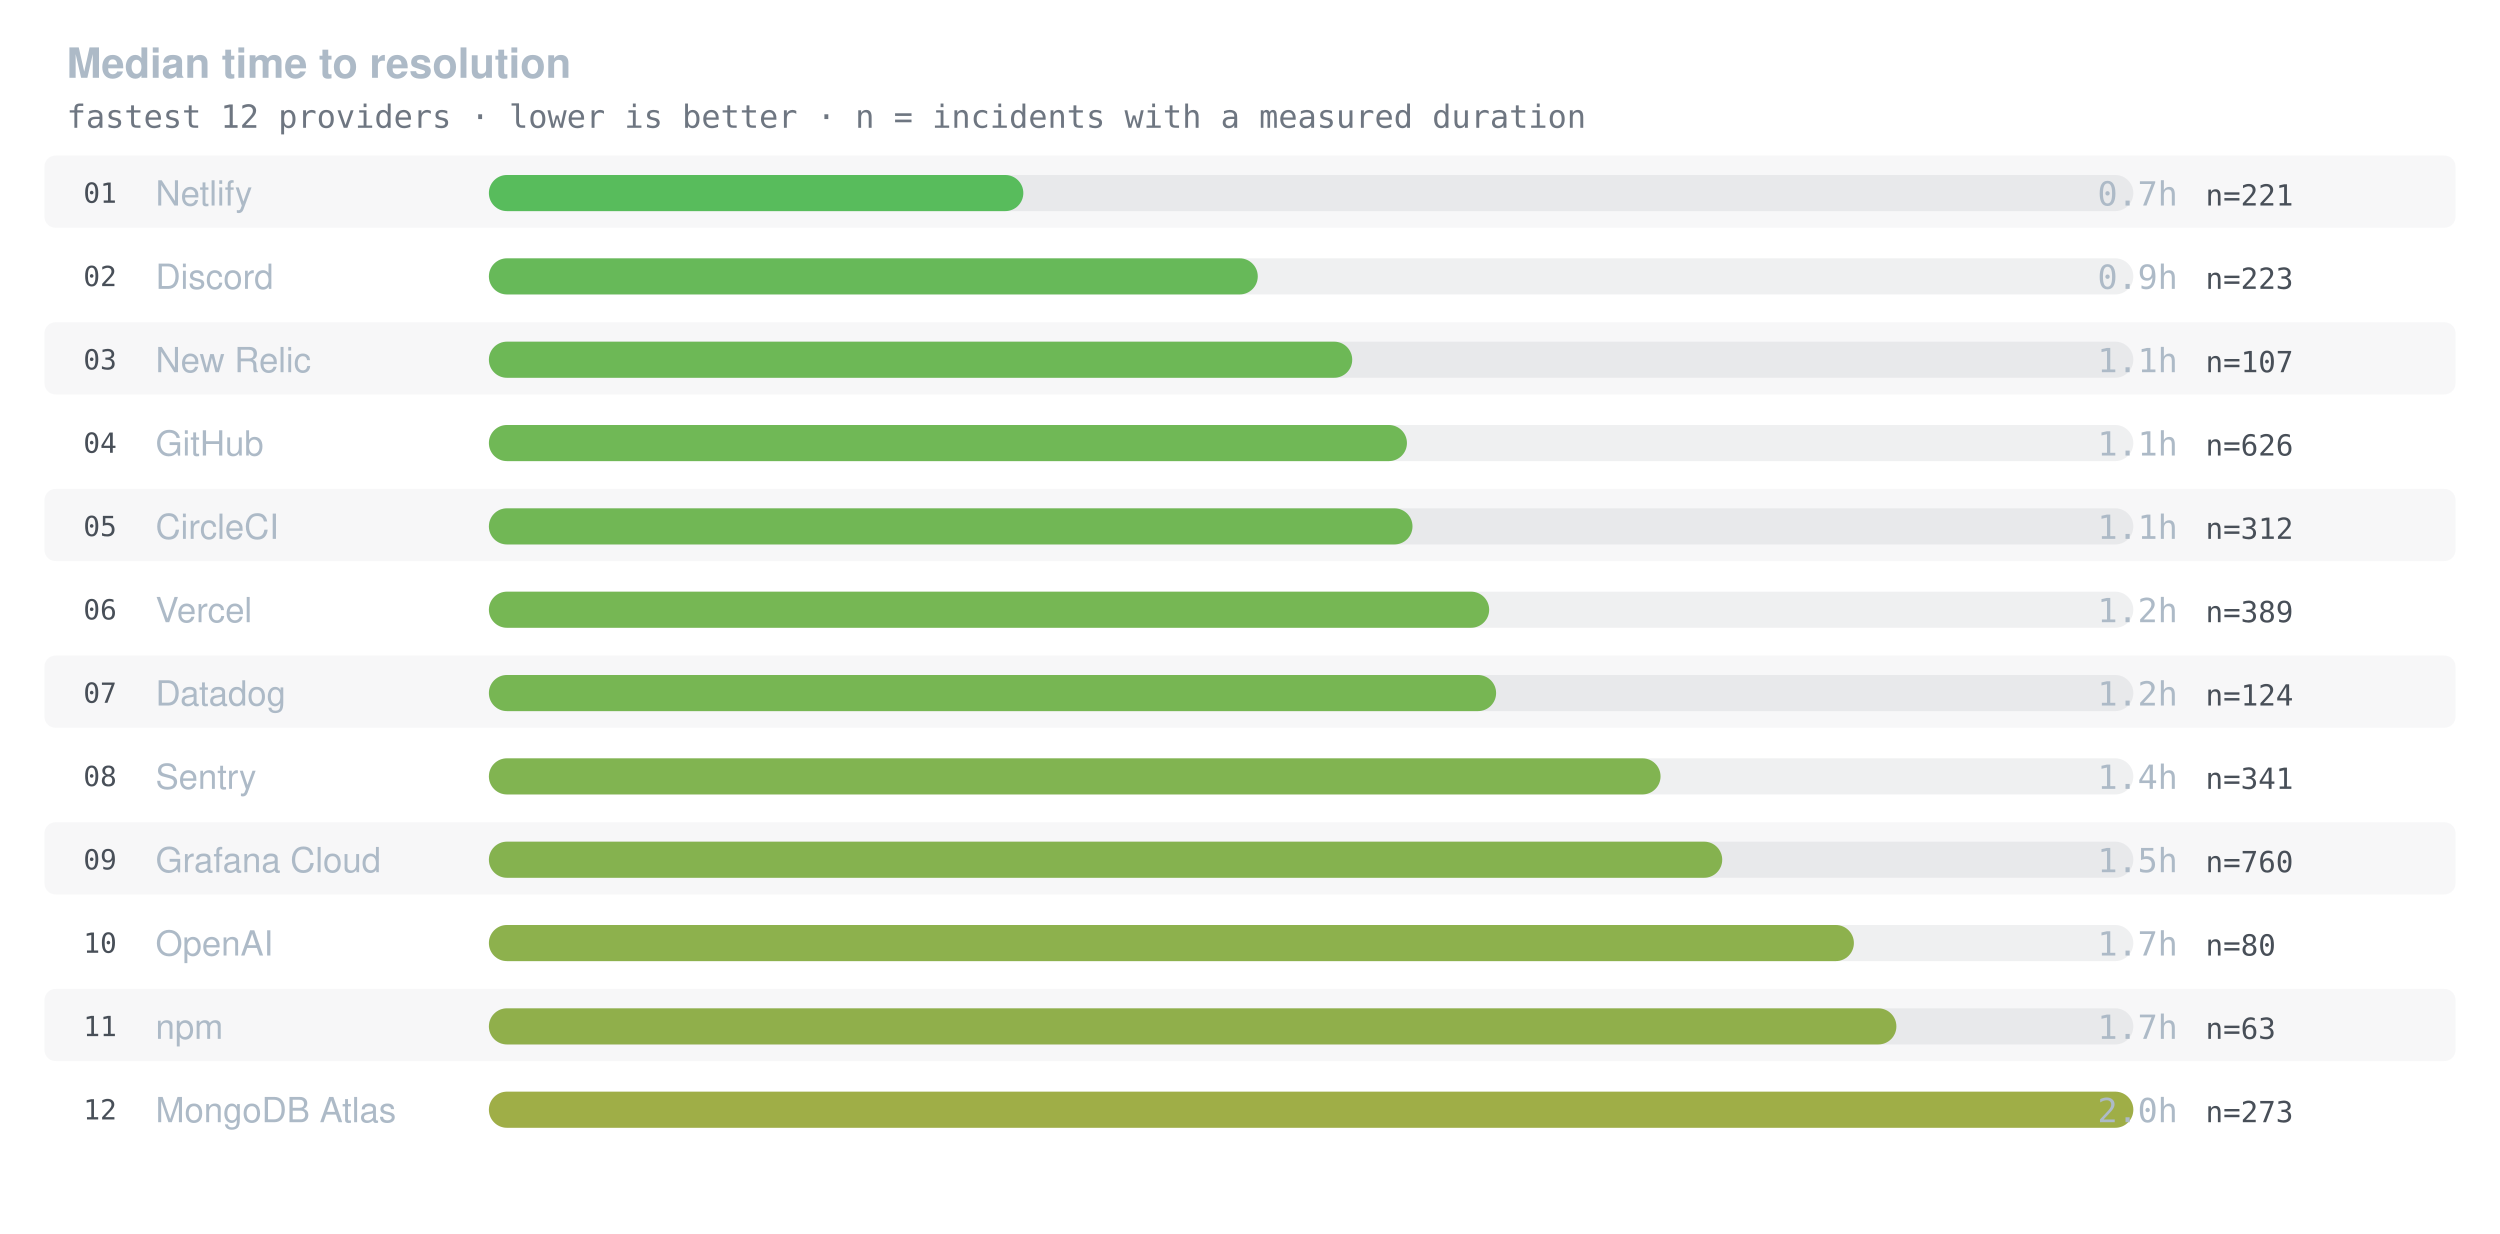
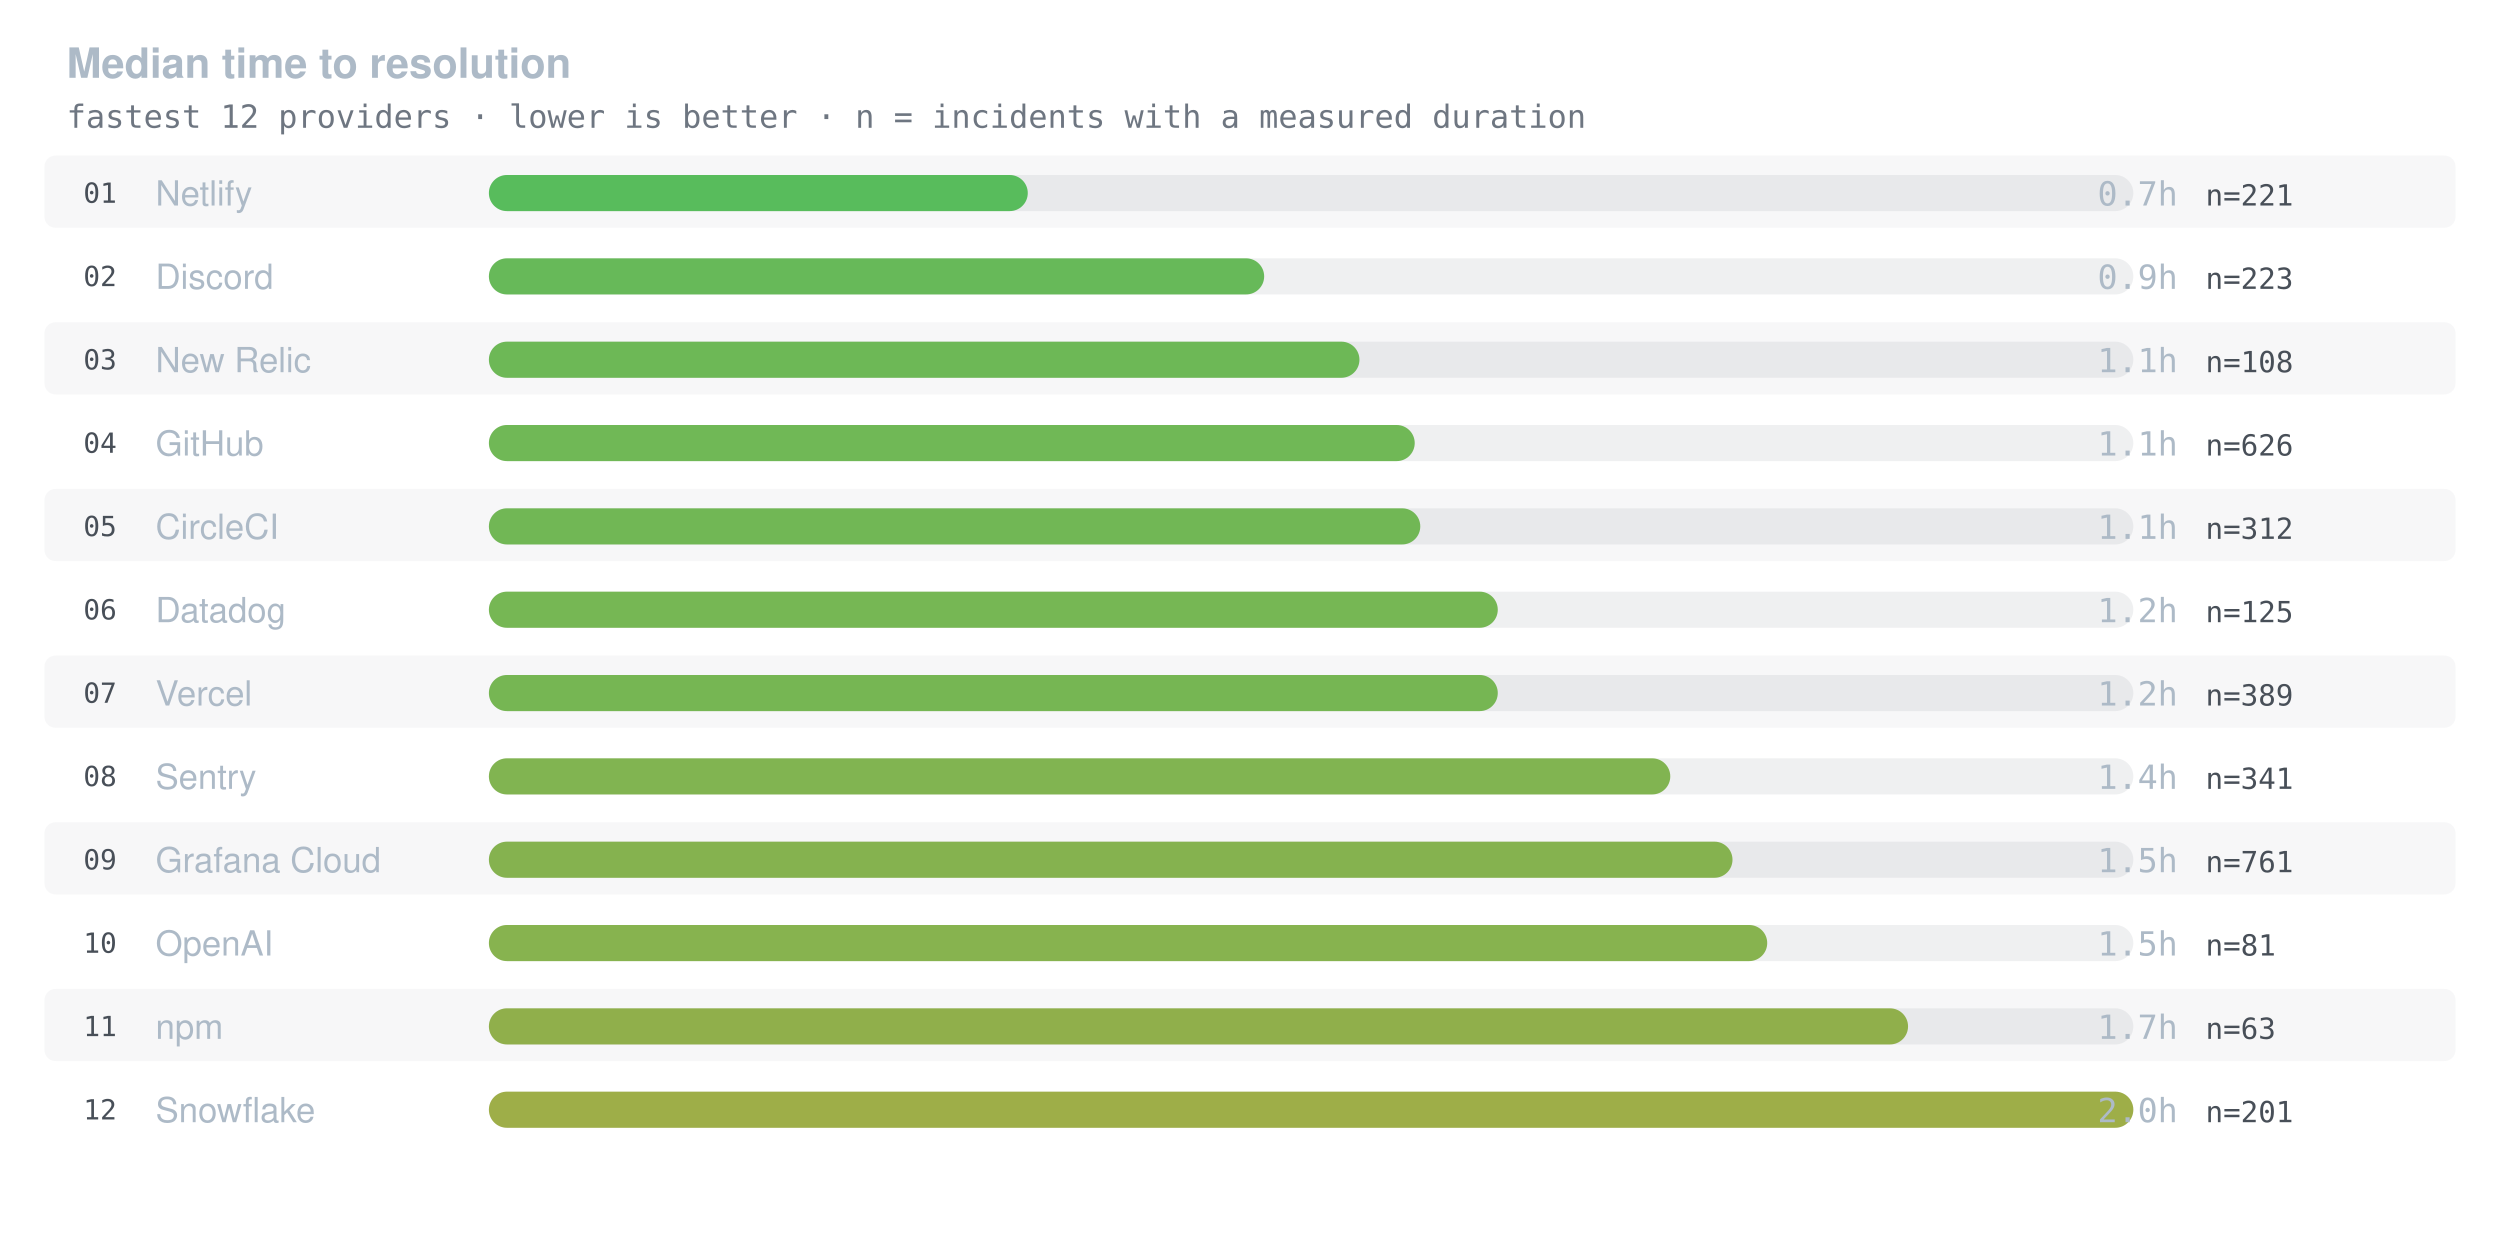
<svg xmlns="http://www.w3.org/2000/svg" viewBox="0 0 900 444" width="900" height="444" role="img">
  <text x="24" y="28" fill="#adbac7" font-size="15" font-family="-apple-system,BlinkMacSystemFont,Segoe UI,Helvetica,Arial,sans-serif" font-weight="600">Median time to resolution</text>
  <text x="24" y="46" fill="#6e7681" font-size="11.5" font-family="ui-monospace,SFMono-Regular,Menlo,Consolas,monospace">fastest 12 providers · lower is better · n = incidents with a measured duration</text>
  <rect x="16" y="56" width="868" height="26" rx="4" fill="#6e7681" opacity="0.055" />
  <text x="30" y="73" fill="#484f58" font-size="10" font-family="ui-monospace,SFMono-Regular,Menlo,Consolas,monospace">01</text>
  <text x="56" y="74" fill="#adbac7" font-size="12.5" font-family="-apple-system,BlinkMacSystemFont,Segoe UI,Helvetica,Arial,sans-serif">Netlify</text>
  <rect x="176" y="63" width="592" height="13" rx="6.5" fill="#6e7681" opacity="0.11" />
-   <rect x="176" y="63" width="192.4" height="13" rx="6.5" fill="#48b74d" opacity="0.9" />
+   <rect x="176" y="63" width="194.0" height="13" rx="6.5" fill="#48b74d" opacity="0.9" />
  <text x="784" y="74" fill="#adbac7" font-size="12" font-family="ui-monospace,SFMono-Regular,Menlo,Consolas,monospace" text-anchor="end">0.7h</text>
  <text x="794" y="74" fill="#484f58" font-size="10.5" font-family="ui-monospace,SFMono-Regular,Menlo,Consolas,monospace">n=221</text>
  <text x="30" y="103" fill="#484f58" font-size="10" font-family="ui-monospace,SFMono-Regular,Menlo,Consolas,monospace">02</text>
  <text x="56" y="104" fill="#adbac7" font-size="12.5" font-family="-apple-system,BlinkMacSystemFont,Segoe UI,Helvetica,Arial,sans-serif">Discord</text>
  <rect x="176" y="93" width="592" height="13" rx="6.5" fill="#6e7681" opacity="0.11" />
-   <rect x="176" y="93" width="276.8" height="13" rx="6.5" fill="#59b348" opacity="0.9" />
+   <rect x="176" y="93" width="279.1" height="13" rx="6.5" fill="#59b348" opacity="0.9" />
  <text x="784" y="104" fill="#adbac7" font-size="12" font-family="ui-monospace,SFMono-Regular,Menlo,Consolas,monospace" text-anchor="end">0.9h</text>
  <text x="794" y="104" fill="#484f58" font-size="10.5" font-family="ui-monospace,SFMono-Regular,Menlo,Consolas,monospace">n=223</text>
  <rect x="16" y="116" width="868" height="26" rx="4" fill="#6e7681" opacity="0.055" />
  <text x="30" y="133" fill="#484f58" font-size="10" font-family="ui-monospace,SFMono-Regular,Menlo,Consolas,monospace">03</text>
  <text x="56" y="134" fill="#adbac7" font-size="12.5" font-family="-apple-system,BlinkMacSystemFont,Segoe UI,Helvetica,Arial,sans-serif">New Relic</text>
  <rect x="176" y="123" width="592" height="13" rx="6.5" fill="#6e7681" opacity="0.11" />
-   <rect x="176" y="123" width="310.8" height="13" rx="6.5" fill="#5fb246" opacity="0.9" />
+   <rect x="176" y="123" width="313.4" height="13" rx="6.5" fill="#5fb246" opacity="0.9" />
  <text x="784" y="134" fill="#adbac7" font-size="12" font-family="ui-monospace,SFMono-Regular,Menlo,Consolas,monospace" text-anchor="end">1.1h</text>
-   <text x="794" y="134" fill="#484f58" font-size="10.5" font-family="ui-monospace,SFMono-Regular,Menlo,Consolas,monospace">n=107</text>
+   <text x="794" y="134" fill="#484f58" font-size="10.5" font-family="ui-monospace,SFMono-Regular,Menlo,Consolas,monospace">n=108</text>
  <text x="30" y="163" fill="#484f58" font-size="10" font-family="ui-monospace,SFMono-Regular,Menlo,Consolas,monospace">04</text>
  <text x="56" y="164" fill="#adbac7" font-size="12.5" font-family="-apple-system,BlinkMacSystemFont,Segoe UI,Helvetica,Arial,sans-serif">GitHub</text>
  <rect x="176" y="153" width="592" height="13" rx="6.5" fill="#6e7681" opacity="0.11" />
-   <rect x="176" y="153" width="330.5" height="13" rx="6.5" fill="#63b145" opacity="0.9" />
+   <rect x="176" y="153" width="333.3" height="13" rx="6.5" fill="#63b145" opacity="0.9" />
  <text x="784" y="164" fill="#adbac7" font-size="12" font-family="ui-monospace,SFMono-Regular,Menlo,Consolas,monospace" text-anchor="end">1.1h</text>
  <text x="794" y="164" fill="#484f58" font-size="10.5" font-family="ui-monospace,SFMono-Regular,Menlo,Consolas,monospace">n=626</text>
  <rect x="16" y="176" width="868" height="26" rx="4" fill="#6e7681" opacity="0.055" />
  <text x="30" y="193" fill="#484f58" font-size="10" font-family="ui-monospace,SFMono-Regular,Menlo,Consolas,monospace">05</text>
  <text x="56" y="194" fill="#adbac7" font-size="12.5" font-family="-apple-system,BlinkMacSystemFont,Segoe UI,Helvetica,Arial,sans-serif">CircleCI</text>
  <rect x="176" y="183" width="592" height="13" rx="6.5" fill="#6e7681" opacity="0.11" />
-   <rect x="176" y="183" width="332.5" height="13" rx="6.5" fill="#64b145" opacity="0.9" />
+   <rect x="176" y="183" width="335.3" height="13" rx="6.5" fill="#64b145" opacity="0.9" />
  <text x="784" y="194" fill="#adbac7" font-size="12" font-family="ui-monospace,SFMono-Regular,Menlo,Consolas,monospace" text-anchor="end">1.1h</text>
  <text x="794" y="194" fill="#484f58" font-size="10.5" font-family="ui-monospace,SFMono-Regular,Menlo,Consolas,monospace">n=312</text>
  <text x="30" y="223" fill="#484f58" font-size="10" font-family="ui-monospace,SFMono-Regular,Menlo,Consolas,monospace">06</text>
-   <text x="56" y="224" fill="#adbac7" font-size="12.5" font-family="-apple-system,BlinkMacSystemFont,Segoe UI,Helvetica,Arial,sans-serif">Vercel</text>
+   <text x="56" y="224" fill="#adbac7" font-size="12.5" font-family="-apple-system,BlinkMacSystemFont,Segoe UI,Helvetica,Arial,sans-serif">Datadog</text>
  <rect x="176" y="213" width="592" height="13" rx="6.5" fill="#6e7681" opacity="0.11" />
-   <rect x="176" y="213" width="360.1" height="13" rx="6.5" fill="#69b043" opacity="0.9" />
+   <rect x="176" y="213" width="363.2" height="13" rx="6.5" fill="#69b043" opacity="0.9" />
  <text x="784" y="224" fill="#adbac7" font-size="12" font-family="ui-monospace,SFMono-Regular,Menlo,Consolas,monospace" text-anchor="end">1.2h</text>
-   <text x="794" y="224" fill="#484f58" font-size="10.5" font-family="ui-monospace,SFMono-Regular,Menlo,Consolas,monospace">n=389</text>
+   <text x="794" y="224" fill="#484f58" font-size="10.5" font-family="ui-monospace,SFMono-Regular,Menlo,Consolas,monospace">n=125</text>
  <rect x="16" y="236" width="868" height="26" rx="4" fill="#6e7681" opacity="0.055" />
  <text x="30" y="253" fill="#484f58" font-size="10" font-family="ui-monospace,SFMono-Regular,Menlo,Consolas,monospace">07</text>
-   <text x="56" y="254" fill="#adbac7" font-size="12.5" font-family="-apple-system,BlinkMacSystemFont,Segoe UI,Helvetica,Arial,sans-serif">Datadog</text>
+   <text x="56" y="254" fill="#adbac7" font-size="12.5" font-family="-apple-system,BlinkMacSystemFont,Segoe UI,Helvetica,Arial,sans-serif">Vercel</text>
  <rect x="176" y="243" width="592" height="13" rx="6.5" fill="#6e7681" opacity="0.11" />
-   <rect x="176" y="243" width="362.6" height="13" rx="6.5" fill="#6ab043" opacity="0.9" />
+   <rect x="176" y="243" width="363.2" height="13" rx="6.5" fill="#69b043" opacity="0.9" />
  <text x="784" y="254" fill="#adbac7" font-size="12" font-family="ui-monospace,SFMono-Regular,Menlo,Consolas,monospace" text-anchor="end">1.2h</text>
-   <text x="794" y="254" fill="#484f58" font-size="10.5" font-family="ui-monospace,SFMono-Regular,Menlo,Consolas,monospace">n=124</text>
+   <text x="794" y="254" fill="#484f58" font-size="10.5" font-family="ui-monospace,SFMono-Regular,Menlo,Consolas,monospace">n=389</text>
  <text x="30" y="283" fill="#484f58" font-size="10" font-family="ui-monospace,SFMono-Regular,Menlo,Consolas,monospace">08</text>
  <text x="56" y="284" fill="#adbac7" font-size="12.5" font-family="-apple-system,BlinkMacSystemFont,Segoe UI,Helvetica,Arial,sans-serif">Sentry</text>
  <rect x="176" y="273" width="592" height="13" rx="6.5" fill="#6e7681" opacity="0.11" />
-   <rect x="176" y="273" width="421.8" height="13" rx="6.5" fill="#75ad3f" opacity="0.9" />
+   <rect x="176" y="273" width="425.3" height="13" rx="6.5" fill="#75ad3f" opacity="0.9" />
  <text x="784" y="284" fill="#adbac7" font-size="12" font-family="ui-monospace,SFMono-Regular,Menlo,Consolas,monospace" text-anchor="end">1.4h</text>
  <text x="794" y="284" fill="#484f58" font-size="10.5" font-family="ui-monospace,SFMono-Regular,Menlo,Consolas,monospace">n=341</text>
  <rect x="16" y="296" width="868" height="26" rx="4" fill="#6e7681" opacity="0.055" />
  <text x="30" y="313" fill="#484f58" font-size="10" font-family="ui-monospace,SFMono-Regular,Menlo,Consolas,monospace">09</text>
  <text x="56" y="314" fill="#adbac7" font-size="12.5" font-family="-apple-system,BlinkMacSystemFont,Segoe UI,Helvetica,Arial,sans-serif">Grafana Cloud</text>
  <rect x="176" y="303" width="592" height="13" rx="6.5" fill="#6e7681" opacity="0.11" />
-   <rect x="176" y="303" width="444.0" height="13" rx="6.5" fill="#7aac3e" opacity="0.9" />
+   <rect x="176" y="303" width="447.7" height="13" rx="6.5" fill="#7aac3e" opacity="0.9" />
  <text x="784" y="314" fill="#adbac7" font-size="12" font-family="ui-monospace,SFMono-Regular,Menlo,Consolas,monospace" text-anchor="end">1.5h</text>
-   <text x="794" y="314" fill="#484f58" font-size="10.5" font-family="ui-monospace,SFMono-Regular,Menlo,Consolas,monospace">n=760</text>
+   <text x="794" y="314" fill="#484f58" font-size="10.5" font-family="ui-monospace,SFMono-Regular,Menlo,Consolas,monospace">n=761</text>
  <text x="30" y="343" fill="#484f58" font-size="10" font-family="ui-monospace,SFMono-Regular,Menlo,Consolas,monospace">10</text>
  <text x="56" y="344" fill="#adbac7" font-size="12.5" font-family="-apple-system,BlinkMacSystemFont,Segoe UI,Helvetica,Arial,sans-serif">OpenAI</text>
  <rect x="176" y="333" width="592" height="13" rx="6.5" fill="#6e7681" opacity="0.11" />
-   <rect x="176" y="333" width="491.4" height="13" rx="6.5" fill="#83aa3b" opacity="0.9" />
-   <text x="784" y="344" fill="#adbac7" font-size="12" font-family="ui-monospace,SFMono-Regular,Menlo,Consolas,monospace" text-anchor="end">1.7h</text>
-   <text x="794" y="344" fill="#484f58" font-size="10.5" font-family="ui-monospace,SFMono-Regular,Menlo,Consolas,monospace">n=80</text>
+   <rect x="176" y="333" width="460.2" height="13" rx="6.5" fill="#7cac3d" opacity="0.9" />
+   <text x="784" y="344" fill="#adbac7" font-size="12" font-family="ui-monospace,SFMono-Regular,Menlo,Consolas,monospace" text-anchor="end">1.5h</text>
+   <text x="794" y="344" fill="#484f58" font-size="10.5" font-family="ui-monospace,SFMono-Regular,Menlo,Consolas,monospace">n=81</text>
  <rect x="16" y="356" width="868" height="26" rx="4" fill="#6e7681" opacity="0.055" />
  <text x="30" y="373" fill="#484f58" font-size="10" font-family="ui-monospace,SFMono-Regular,Menlo,Consolas,monospace">11</text>
  <text x="56" y="374" fill="#adbac7" font-size="12.5" font-family="-apple-system,BlinkMacSystemFont,Segoe UI,Helvetica,Arial,sans-serif">npm</text>
  <rect x="176" y="363" width="592" height="13" rx="6.5" fill="#6e7681" opacity="0.11" />
-   <rect x="176" y="363" width="506.7" height="13" rx="6.5" fill="#86a93a" opacity="0.9" />
+   <rect x="176" y="363" width="510.9" height="13" rx="6.5" fill="#86a93a" opacity="0.9" />
  <text x="784" y="374" fill="#adbac7" font-size="12" font-family="ui-monospace,SFMono-Regular,Menlo,Consolas,monospace" text-anchor="end">1.7h</text>
  <text x="794" y="374" fill="#484f58" font-size="10.5" font-family="ui-monospace,SFMono-Regular,Menlo,Consolas,monospace">n=63</text>
  <text x="30" y="403" fill="#484f58" font-size="10" font-family="ui-monospace,SFMono-Regular,Menlo,Consolas,monospace">12</text>
-   <text x="56" y="404" fill="#adbac7" font-size="12.5" font-family="-apple-system,BlinkMacSystemFont,Segoe UI,Helvetica,Arial,sans-serif">MongoDB Atlas</text>
+   <text x="56" y="404" fill="#adbac7" font-size="12.5" font-family="-apple-system,BlinkMacSystemFont,Segoe UI,Helvetica,Arial,sans-serif">Snowflake</text>
  <rect x="176" y="393" width="592" height="13" rx="6.5" fill="#6e7681" opacity="0.11" />
-   <rect x="176" y="393" width="592.0" height="13" rx="6.5" fill="#97a634" opacity="0.9" />
+   <rect x="176" y="393" width="592.0" height="13" rx="6.5" fill="#96a635" opacity="0.9" />
  <text x="784" y="404" fill="#adbac7" font-size="12" font-family="ui-monospace,SFMono-Regular,Menlo,Consolas,monospace" text-anchor="end">2.0h</text>
-   <text x="794" y="404" fill="#484f58" font-size="10.5" font-family="ui-monospace,SFMono-Regular,Menlo,Consolas,monospace">n=273</text>
+   <text x="794" y="404" fill="#484f58" font-size="10.5" font-family="ui-monospace,SFMono-Regular,Menlo,Consolas,monospace">n=201</text>
</svg>
